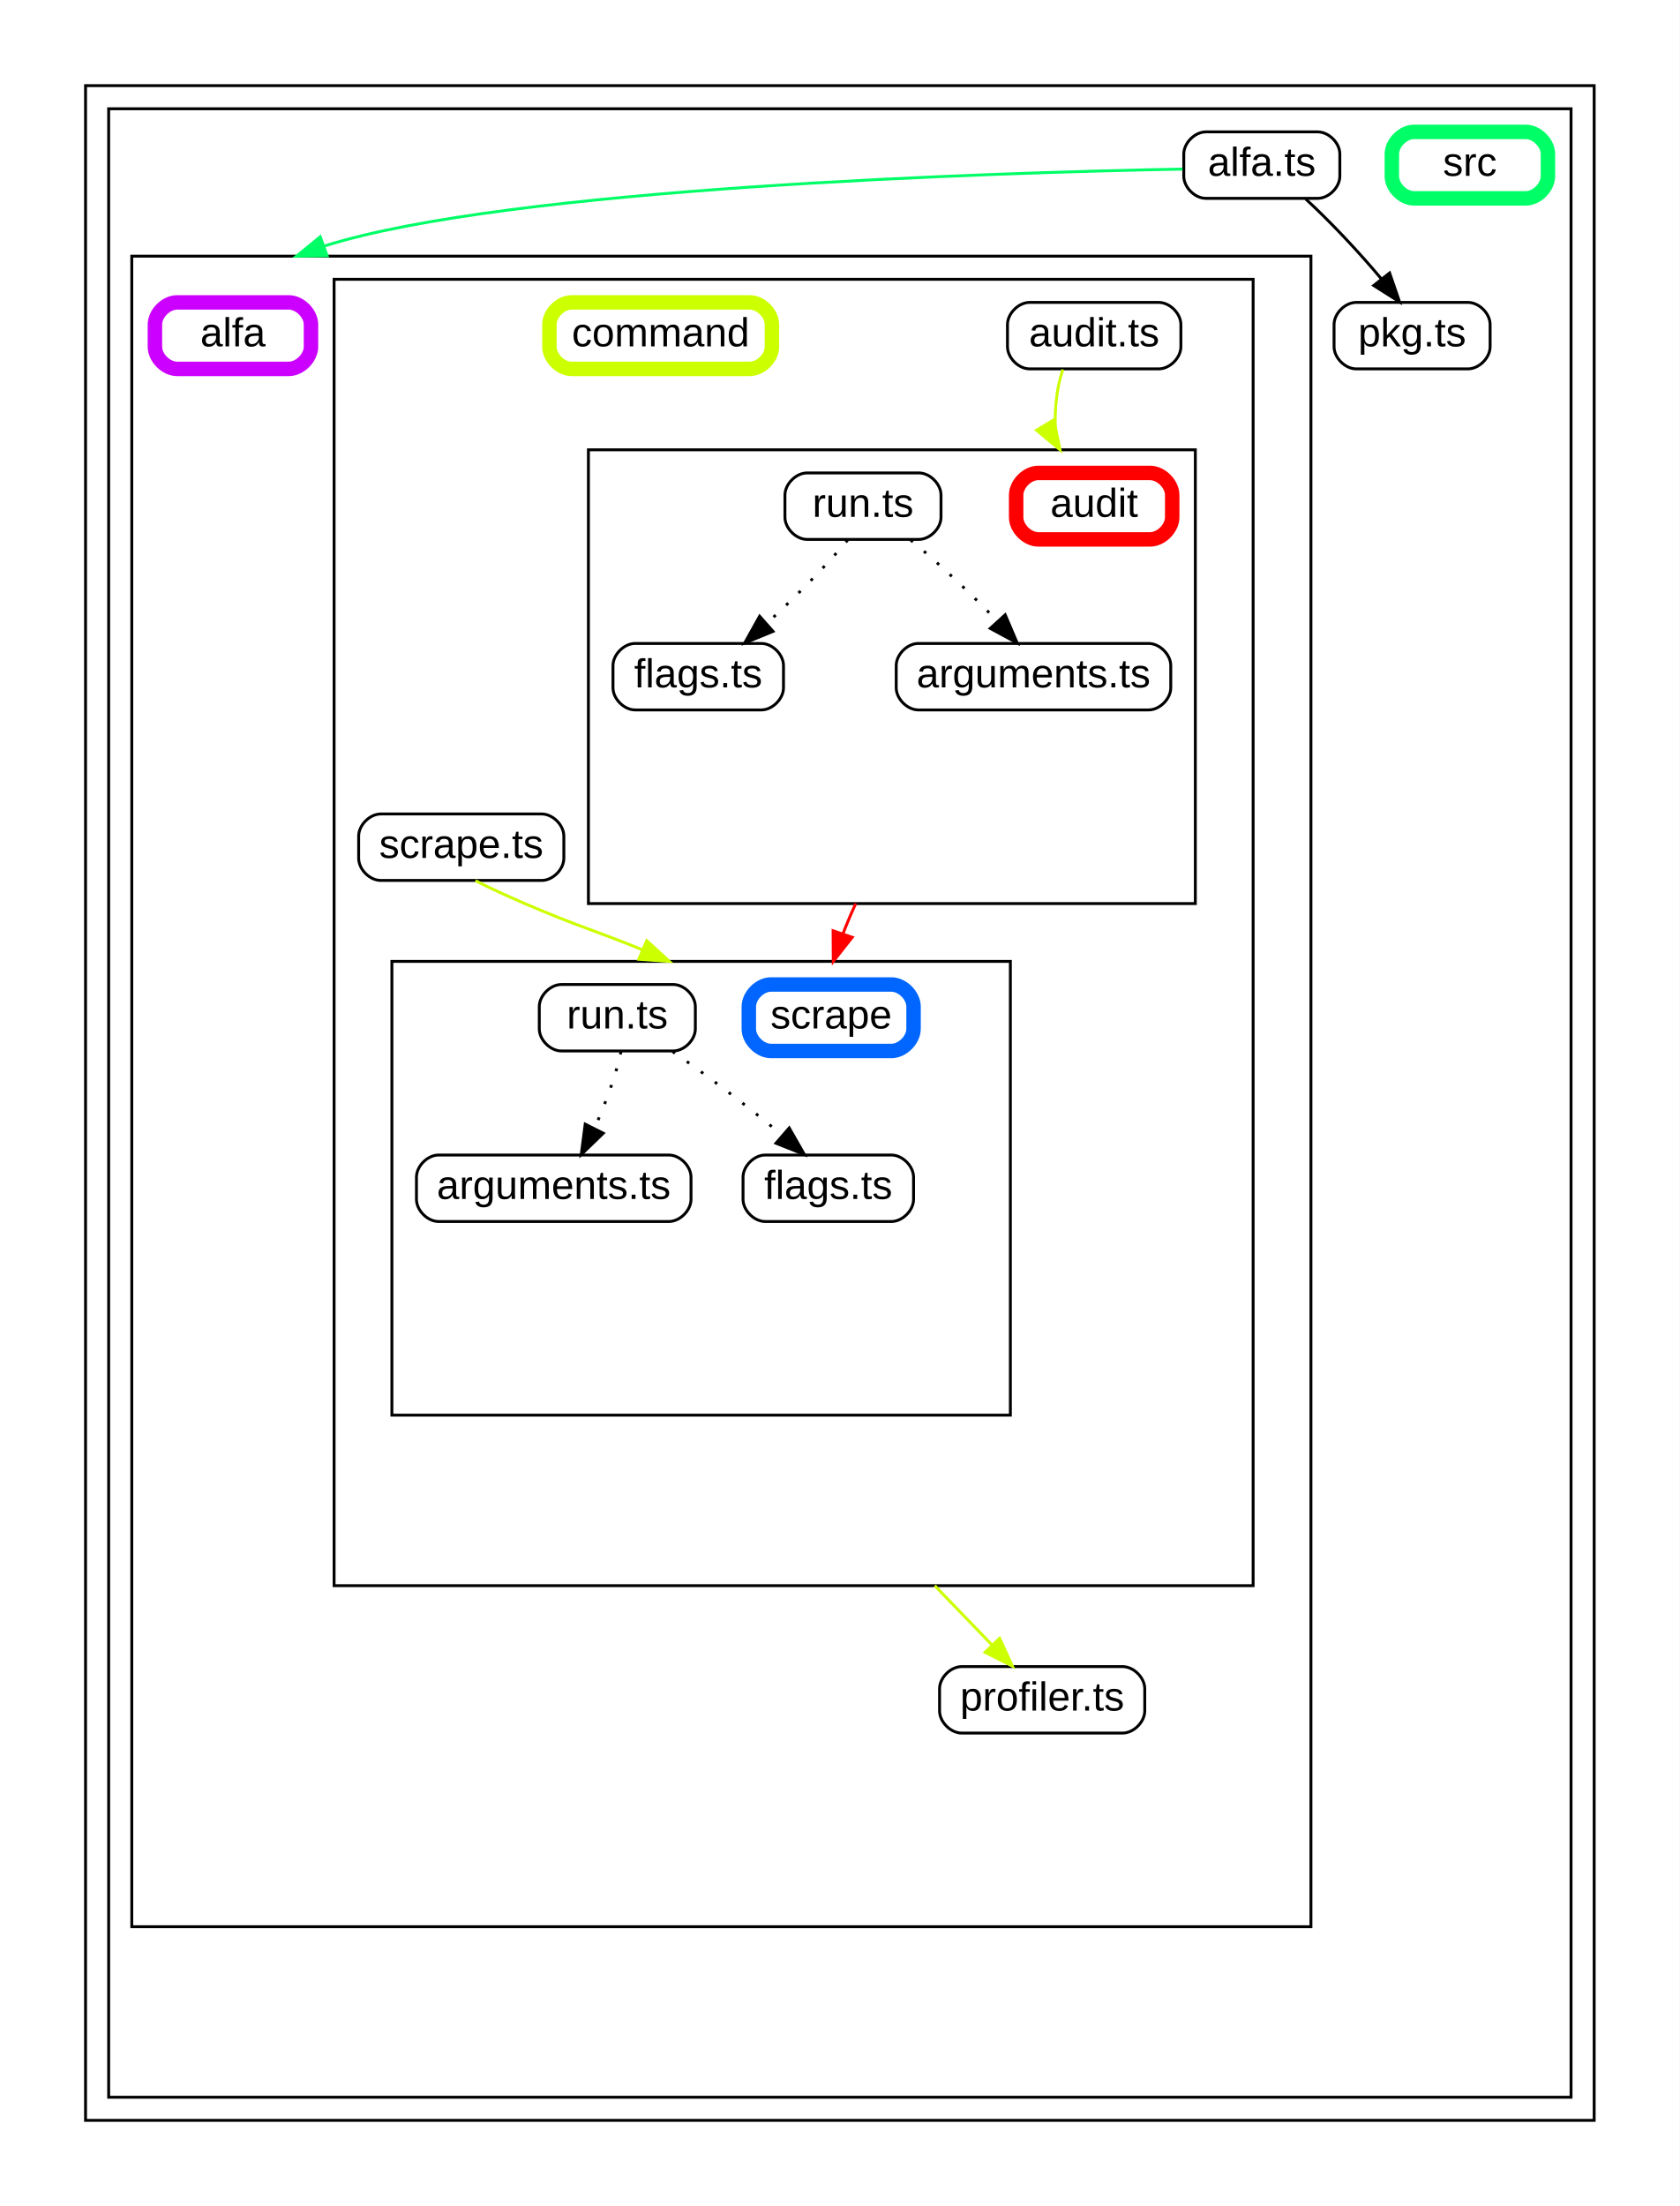
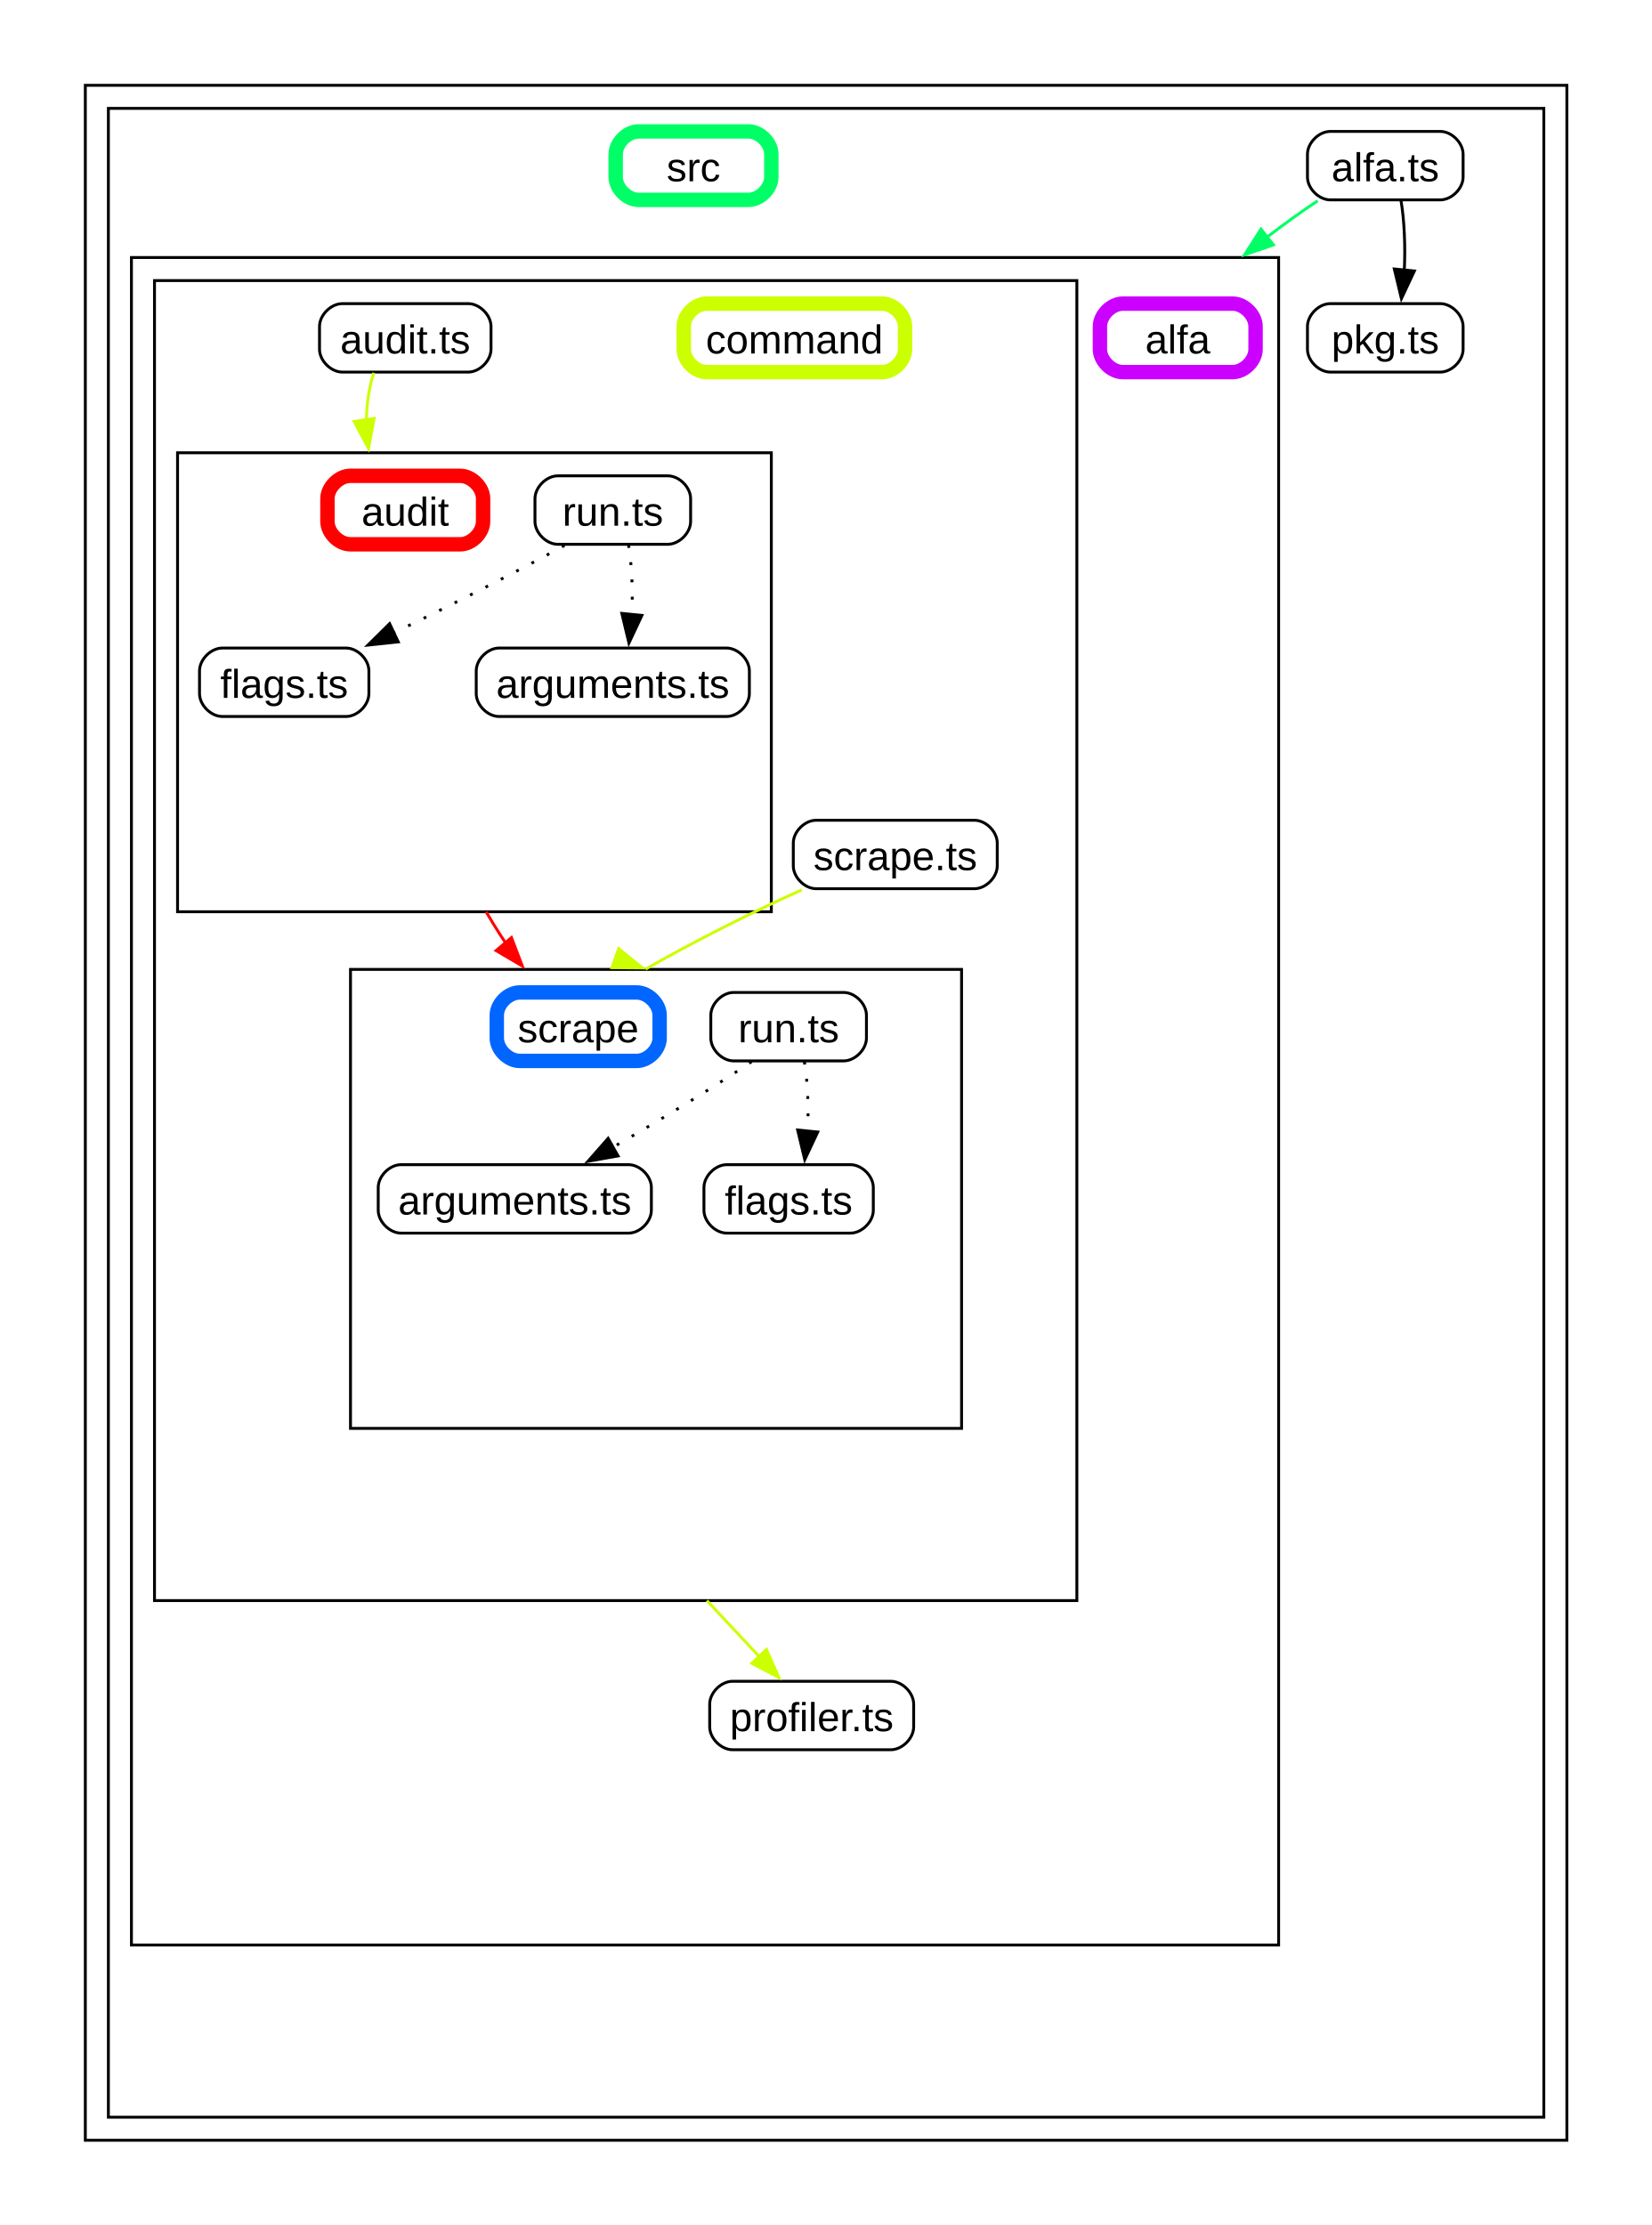
- <svg xmlns="http://www.w3.org/2000/svg" width="581pt" height="763pt" viewBox="0.00 0.00 581.20 763.20">
-   <g id="graph0" class="graph" transform="scale(1 1) rotate(0) translate(21.6 741.6)">
-     <polygon fill="#ffffff" stroke="transparent" points="-21.6,21.6 -21.6,-741.6 559.6,-741.6 559.6,21.6 -21.6,21.6" />
+ <svg xmlns="http://www.w3.org/2000/svg" width="573pt" height="772pt" viewBox="0.00 0.00 573.00 772.00">
+   <g id="graph0" class="graph" transform="scale(1 1) rotate(0) translate(21.6 750.6)">
+     <polygon fill="#ffffff" stroke="none" points="-21.6,21.6 -21.6,-750.6 551.6,-750.6 551.6,21.6 -21.6,21.6" />
    <g id="clust1" class="cluster">
-       <polygon fill="#ffffff" stroke="#000000" points="8,-8 8,-712 530,-712 530,-8 8,-8" />
+       <polygon fill="#ffffff" stroke="#000000" points="8,-8 8,-721 522,-721 522,-8 8,-8" />
    </g>
    <g id="clust2" class="cluster">
-       <polygon fill="#ffffff" stroke="#000000" points="16,-16 16,-704 522,-704 522,-16 16,-16" />
+       <polygon fill="#ffffff" stroke="#000000" points="16,-16 16,-713 514,-713 514,-16 16,-16" />
    </g>
    <g id="clust3" class="cluster">
-       <polygon fill="#ffffff" stroke="#000000" points="24,-75 24,-653 432,-653 432,-75 24,-75" />
+       <polygon fill="#ffffff" stroke="#000000" points="24,-75.75 24,-661.25 422,-661.25 422,-75.75 24,-75.75" />
    </g>
    <g id="clust4" class="cluster">
-       <polygon fill="#ffffff" stroke="#000000" points="94,-193 94,-645 412,-645 412,-193 94,-193" />
+       <polygon fill="#ffffff" stroke="#000000" points="32,-195.25 32,-653.25 352,-653.25 352,-195.25 32,-195.25" />
    </g>
    <g id="clust5" class="cluster">
-       <polygon fill="#ffffff" stroke="#000000" points="114,-252 114,-409 328,-409 328,-252 114,-252" />
+       <polygon fill="#ffffff" stroke="#000000" points="100,-255 100,-414.25 312,-414.25 312,-255 100,-255" />
    </g>
    <g id="clust6" class="cluster">
-       <polygon fill="#ffffff" stroke="#000000" points="182,-429 182,-586 392,-586 392,-429 182,-429" />
+       <polygon fill="#ffffff" stroke="#000000" points="40,-434.25 40,-593.5 246,-593.5 246,-434.25 40,-434.25" />
    </g>
    <g id="node1" class="node">
-       <path fill="none" stroke="#000000" d="M375.83,-519C375.83,-519 296.17,-519 296.17,-519 292.33,-519 288.5,-515.17 288.5,-511.33 288.5,-511.33 288.5,-503.67 288.5,-503.67 288.5,-499.83 292.33,-496 296.17,-496 296.17,-496 375.83,-496 375.83,-496 379.67,-496 383.5,-499.83 383.5,-503.67 383.5,-503.67 383.5,-511.33 383.5,-511.33 383.5,-515.17 379.67,-519 375.83,-519" />
-       <text text-anchor="middle" x="336" y="-503.8" font-family="Arial" font-size="14.00" fill="#000000">arguments.ts</text>
+       <path fill="none" stroke="#000000" d="M230.46,-525.75C230.46,-525.75 151.54,-525.75 151.54,-525.75 147.58,-525.75 143.62,-521.79 143.62,-517.83 143.62,-517.83 143.62,-509.92 143.62,-509.92 143.62,-505.96 147.58,-502 151.54,-502 151.54,-502 230.46,-502 230.46,-502 234.42,-502 238.38,-505.96 238.38,-509.92 238.38,-509.92 238.38,-517.83 238.38,-517.83 238.38,-521.79 234.42,-525.75 230.46,-525.75" />
+       <text xml:space="preserve" text-anchor="middle" x="191" y="-508.45" font-family="Arial" font-size="14.00" fill="#000000">arguments.ts</text>
    </g>
    <g id="node2" class="node">
-       <path fill="none" stroke="#ff0000" stroke-width="5" d="M376.33,-578C376.33,-578 337.67,-578 337.67,-578 333.83,-578 330,-574.17 330,-570.33 330,-570.33 330,-562.67 330,-562.67 330,-558.83 333.83,-555 337.67,-555 337.67,-555 376.33,-555 376.33,-555 380.17,-555 384,-558.83 384,-562.67 384,-562.67 384,-570.33 384,-570.33 384,-574.17 380.17,-578 376.33,-578" />
-       <text text-anchor="middle" x="357" y="-562.8" font-family="Arial" font-size="14.00" fill="#000000">audit</text>
+       <path fill="none" stroke="#ff0000" stroke-width="5" d="M138.08,-585.5C138.08,-585.5 99.92,-585.5 99.92,-585.5 95.96,-585.5 92,-581.54 92,-577.58 92,-577.58 92,-569.67 92,-569.67 92,-565.71 95.96,-561.75 99.92,-561.75 99.92,-561.75 138.08,-561.75 138.08,-561.75 142.04,-561.75 146,-565.71 146,-569.67 146,-569.67 146,-577.58 146,-577.58 146,-581.54 142.04,-585.5 138.08,-585.5" />
+       <text xml:space="preserve" text-anchor="middle" x="119" y="-568.2" font-family="Arial" font-size="14.00" fill="#000000">audit</text>
    </g>
    <g id="node3" class="node">
-       <path fill="none" stroke="#000000" d="M241.83,-519C241.83,-519 198.17,-519 198.17,-519 194.33,-519 190.5,-515.17 190.5,-511.33 190.5,-511.33 190.5,-503.67 190.5,-503.67 190.5,-499.83 194.33,-496 198.17,-496 198.17,-496 241.83,-496 241.83,-496 245.67,-496 249.5,-499.83 249.5,-503.67 249.5,-503.67 249.5,-511.33 249.5,-511.33 249.5,-515.17 245.67,-519 241.83,-519" />
-       <text text-anchor="middle" x="220" y="-503.8" font-family="Arial" font-size="14.00" fill="#000000">flags.ts</text>
+       <path fill="none" stroke="#000000" d="M98.46,-525.75C98.46,-525.75 55.54,-525.75 55.54,-525.75 51.58,-525.75 47.62,-521.79 47.62,-517.83 47.62,-517.83 47.62,-509.92 47.62,-509.92 47.62,-505.96 51.58,-502 55.54,-502 55.54,-502 98.46,-502 98.46,-502 102.42,-502 106.38,-505.96 106.38,-509.92 106.38,-509.92 106.38,-517.83 106.38,-517.83 106.38,-521.79 102.42,-525.75 98.46,-525.75" />
+       <text xml:space="preserve" text-anchor="middle" x="77" y="-508.45" font-family="Arial" font-size="14.00" fill="#000000">flags.ts</text>
    </g>
    <g id="node4" class="node">
-       <path fill="none" stroke="#000000" d="M296.33,-578C296.33,-578 257.67,-578 257.67,-578 253.83,-578 250,-574.17 250,-570.33 250,-570.33 250,-562.67 250,-562.67 250,-558.83 253.83,-555 257.67,-555 257.67,-555 296.33,-555 296.33,-555 300.17,-555 304,-558.83 304,-562.67 304,-562.67 304,-570.33 304,-570.33 304,-574.17 300.17,-578 296.33,-578" />
-       <text text-anchor="middle" x="277" y="-562.8" font-family="Arial" font-size="14.00" fill="#000000">run.ts</text>
+       <path fill="none" stroke="#000000" d="M210.08,-585.5C210.08,-585.5 171.92,-585.5 171.92,-585.5 167.96,-585.5 164,-581.54 164,-577.58 164,-577.58 164,-569.67 164,-569.67 164,-565.71 167.96,-561.75 171.92,-561.75 171.92,-561.75 210.08,-561.75 210.08,-561.75 214.04,-561.75 218,-565.71 218,-569.67 218,-569.67 218,-577.58 218,-577.58 218,-581.54 214.04,-585.5 210.08,-585.5" />
+       <text xml:space="preserve" text-anchor="middle" x="191" y="-568.2" font-family="Arial" font-size="14.00" fill="#000000">run.ts</text>
    </g>
    <g id="edge58" class="edge">
-       <path fill="none" stroke="black" stroke-dasharray="1,5" d="M293.51,-554.78C303.05,-546.9 314.65,-535.99 323.45,-526.75" />
-       <polygon fill="black" stroke="black" points="326.21,-528.92 330.36,-519.17 321.03,-524.21 326.21,-528.92" />
+       <path fill="none" stroke="black" stroke-dasharray="1,5" d="M196.46,-561.49C197.62,-554.62 198,-545.56 197.6,-537.26" />
+       <polygon fill="black" stroke="black" points="201.1,-537.08 196.6,-527.48 194.13,-537.78 201.1,-537.08" />
    </g>
    <g id="edge60" class="edge">
-       <path fill="none" stroke="black" stroke-dasharray="1,5" d="M271.69,-554.78C264.99,-546.66 253.95,-535.33 243.69,-525.92" />
-       <polygon fill="black" stroke="black" points="245.88,-523.18 236.08,-519.17 241.24,-528.42 245.88,-523.18" />
+       <path fill="none" stroke="black" stroke-dasharray="1,5" d="M174.23,-561.35C158.57,-552.69 134.92,-540.6 114.81,-530.93" />
+       <polygon fill="black" stroke="black" points="116.57,-527.89 106.04,-526.77 113.57,-534.22 116.57,-527.89" />
    </g>
    <g id="node10" class="node">
-       <path fill="none" stroke="#000000" d="M366.83,-165C366.83,-165 311.17,-165 311.17,-165 307.33,-165 303.5,-161.17 303.5,-157.33 303.5,-157.33 303.5,-149.67 303.5,-149.67 303.5,-145.83 307.33,-142 311.17,-142 311.17,-142 366.83,-142 366.83,-142 370.67,-142 374.5,-145.83 374.5,-149.67 374.5,-149.67 374.5,-157.33 374.5,-157.33 374.5,-161.17 370.67,-165 366.83,-165" />
-       <text text-anchor="middle" x="339" y="-149.8" font-family="Arial" font-size="14.00" fill="#000000">profiler.ts</text>
+       <path fill="none" stroke="#000000" d="M287.46,-167.25C287.46,-167.25 232.54,-167.25 232.54,-167.25 228.58,-167.25 224.62,-163.29 224.62,-159.33 224.62,-159.33 224.62,-151.42 224.62,-151.42 224.62,-147.46 228.58,-143.5 232.54,-143.5 232.54,-143.5 287.46,-143.5 287.46,-143.5 291.42,-143.5 295.38,-147.46 295.38,-151.42 295.38,-151.42 295.38,-159.33 295.38,-159.33 295.38,-163.29 291.42,-167.25 287.46,-167.25" />
+       <text xml:space="preserve" text-anchor="middle" x="260" y="-149.95" font-family="Arial" font-size="14.00" fill="#000000">profiler.ts</text>
    </g>
    <g id="node5" class="node">
-       <path fill="none" stroke="#000000" d="M209.83,-342C209.83,-342 130.17,-342 130.17,-342 126.33,-342 122.5,-338.17 122.5,-334.33 122.5,-334.33 122.5,-326.67 122.5,-326.67 122.5,-322.83 126.33,-319 130.17,-319 130.17,-319 209.83,-319 209.83,-319 213.67,-319 217.5,-322.83 217.5,-326.67 217.5,-326.67 217.5,-334.33 217.5,-334.33 217.5,-338.17 213.67,-342 209.83,-342" />
-       <text text-anchor="middle" x="170" y="-326.8" font-family="Arial" font-size="14.00" fill="#000000">arguments.ts</text>
+       <path fill="none" stroke="#000000" d="M196.46,-346.5C196.46,-346.5 117.54,-346.5 117.54,-346.5 113.58,-346.5 109.62,-342.54 109.62,-338.58 109.62,-338.58 109.62,-330.67 109.62,-330.67 109.62,-326.71 113.58,-322.75 117.54,-322.75 117.54,-322.75 196.46,-322.75 196.46,-322.75 200.42,-322.75 204.38,-326.71 204.38,-330.67 204.38,-330.67 204.38,-338.58 204.38,-338.58 204.38,-342.54 200.42,-346.5 196.46,-346.5" />
+       <text xml:space="preserve" text-anchor="middle" x="157" y="-329.2" font-family="Arial" font-size="14.00" fill="#000000">arguments.ts</text>
    </g>
    <g id="node6" class="node">
-       <path fill="none" stroke="#0066ff" stroke-width="5" d="M286.83,-401C286.83,-401 245.17,-401 245.17,-401 241.33,-401 237.5,-397.17 237.5,-393.33 237.5,-393.33 237.5,-385.67 237.5,-385.67 237.5,-381.83 241.33,-378 245.17,-378 245.17,-378 286.83,-378 286.83,-378 290.67,-378 294.5,-381.83 294.5,-385.67 294.5,-385.67 294.5,-393.33 294.5,-393.33 294.5,-397.17 290.67,-401 286.83,-401" />
-       <text text-anchor="middle" x="266" y="-385.8" font-family="Arial" font-size="14.00" fill="#000000">scrape</text>
+       <path fill="none" stroke="#0066ff" stroke-width="5" d="M199.33,-406.25C199.33,-406.25 158.67,-406.25 158.67,-406.25 154.71,-406.25 150.75,-402.29 150.75,-398.33 150.75,-398.33 150.75,-390.42 150.75,-390.42 150.75,-386.46 154.71,-382.5 158.67,-382.5 158.67,-382.5 199.33,-382.5 199.33,-382.5 203.29,-382.5 207.25,-386.46 207.25,-390.42 207.25,-390.42 207.25,-398.33 207.25,-398.33 207.25,-402.29 203.29,-406.25 199.33,-406.25" />
+       <text xml:space="preserve" text-anchor="middle" x="179" y="-388.95" font-family="Arial" font-size="14.00" fill="#000000">scrape</text>
    </g>
    <g id="node7" class="node">
-       <path fill="none" stroke="#000000" d="M286.83,-342C286.83,-342 243.17,-342 243.17,-342 239.33,-342 235.5,-338.17 235.5,-334.33 235.5,-334.33 235.5,-326.67 235.5,-326.67 235.5,-322.83 239.33,-319 243.17,-319 243.17,-319 286.83,-319 286.83,-319 290.67,-319 294.5,-322.83 294.5,-326.67 294.5,-326.67 294.5,-334.33 294.5,-334.33 294.5,-338.17 290.67,-342 286.83,-342" />
-       <text text-anchor="middle" x="265" y="-326.8" font-family="Arial" font-size="14.00" fill="#000000">flags.ts</text>
+       <path fill="none" stroke="#000000" d="M273.46,-346.5C273.46,-346.5 230.54,-346.5 230.54,-346.5 226.58,-346.5 222.62,-342.54 222.62,-338.58 222.62,-338.58 222.62,-330.67 222.62,-330.67 222.62,-326.71 226.58,-322.75 230.54,-322.75 230.54,-322.75 273.46,-322.75 273.46,-322.75 277.42,-322.75 281.38,-326.71 281.38,-330.67 281.38,-330.67 281.38,-338.58 281.38,-338.58 281.38,-342.54 277.42,-346.5 273.46,-346.5" />
+       <text xml:space="preserve" text-anchor="middle" x="252" y="-329.2" font-family="Arial" font-size="14.00" fill="#000000">flags.ts</text>
    </g>
    <g id="node8" class="node">
-       <path fill="none" stroke="#000000" d="M211.33,-401C211.33,-401 172.67,-401 172.67,-401 168.83,-401 165,-397.17 165,-393.33 165,-393.33 165,-385.67 165,-385.67 165,-381.83 168.83,-378 172.67,-378 172.67,-378 211.33,-378 211.33,-378 215.17,-378 219,-381.83 219,-385.67 219,-385.67 219,-393.33 219,-393.33 219,-397.17 215.17,-401 211.33,-401" />
-       <text text-anchor="middle" x="192" y="-385.8" font-family="Arial" font-size="14.00" fill="#000000">run.ts</text>
+       <path fill="none" stroke="#000000" d="M271.08,-406.25C271.08,-406.25 232.92,-406.25 232.92,-406.25 228.96,-406.25 225,-402.29 225,-398.33 225,-398.33 225,-390.42 225,-390.42 225,-386.46 228.96,-382.5 232.92,-382.5 232.92,-382.5 271.08,-382.5 271.08,-382.5 275.04,-382.5 279,-386.46 279,-390.42 279,-390.42 279,-398.33 279,-398.33 279,-402.29 275.04,-406.25 271.08,-406.25" />
+       <text xml:space="preserve" text-anchor="middle" x="252" y="-388.95" font-family="Arial" font-size="14.00" fill="#000000">run.ts</text>
    </g>
    <g id="edge53" class="edge">
-       <path fill="none" stroke="black" stroke-dasharray="1,5" d="M193.27,-377.78C191.7,-370.29 188.11,-360.09 184.04,-351.16" />
-       <polygon fill="black" stroke="black" points="187.14,-349.54 179.52,-342.17 180.89,-352.68 187.14,-349.54" />
+       <path fill="none" stroke="black" stroke-dasharray="1,5" d="M239.14,-382.24C226.72,-373.83 207.73,-362.13 191.07,-352.56" />
+       <polygon fill="black" stroke="black" points="192.82,-349.53 182.39,-347.67 189.38,-355.63 192.82,-349.53" />
    </g>
    <g id="edge55" class="edge">
-       <path fill="none" stroke="black" stroke-dasharray="1,5" d="M211.14,-377.78C222.97,-369.66 237.76,-358.33 248.97,-348.92" />
-       <polygon fill="black" stroke="black" points="251.48,-351.37 256.73,-342.17 246.89,-346.09 251.48,-351.37" />
+       <path fill="none" stroke="black" stroke-dasharray="1,5" d="M257.46,-382.24C258.62,-375.37 259,-366.31 258.6,-358.01" />
+       <polygon fill="black" stroke="black" points="262.1,-357.83 257.6,-348.23 255.13,-358.53 262.1,-357.83" />
    </g>
    <g id="edge56" class="edge">
-       <path fill="none" stroke="#ff0000" d="M274.49,-429C271.82,-423.26 269.31,-416.89 267.41,-411.02" />
-       <polygon fill="#ff0000" stroke="#ff0000" points="273.28,-417.32 266.72,-409 266.66,-419.59 273.28,-417.32" />
+       <path fill="none" stroke="#ff0000" d="M147.04,-434.25C150.16,-428.89 153.96,-423 157.89,-417.46" />
+       <polygon fill="#ff0000" stroke="#ff0000" points="155.84,-425.3 159.62,-415.41 150.49,-420.78 155.84,-425.3" />
    </g>
    <g id="edge63" class="edge">
-       <path fill="none" stroke="#ccff00" d="M301.85,-193C308.2,-186.42 315.35,-179.01 321.66,-172.47" />
-       <polygon fill="#ccff00" stroke="#ccff00" points="324.28,-174.8 328.7,-165.17 319.24,-169.94 324.28,-174.8" />
+       <path fill="none" stroke="#ccff00" d="M223.65,-195.25C229.53,-188.96 236.1,-181.94 242.01,-175.61" />
+       <polygon fill="#ccff00" stroke="#ccff00" points="244.31,-178.28 248.59,-168.58 239.2,-173.49 244.31,-178.28" />
    </g>
    <g id="node12" class="node">
-       <path fill="none" stroke="#000000" d="M379.33,-637C379.33,-637 334.67,-637 334.67,-637 330.83,-637 327,-633.17 327,-629.33 327,-629.33 327,-621.67 327,-621.67 327,-617.83 330.83,-614 334.67,-614 334.67,-614 379.33,-614 379.33,-614 383.17,-614 387,-617.83 387,-621.67 387,-621.67 387,-629.33 387,-629.33 387,-633.17 383.17,-637 379.33,-637" />
-       <text text-anchor="middle" x="357" y="-621.8" font-family="Arial" font-size="14.00" fill="#000000">audit.ts</text>
+       <path fill="none" stroke="#000000" d="M140.83,-645.25C140.83,-645.25 97.17,-645.25 97.17,-645.25 93.21,-645.25 89.25,-641.29 89.25,-637.33 89.25,-637.33 89.25,-629.42 89.25,-629.42 89.25,-625.46 93.21,-621.5 97.17,-621.5 97.17,-621.5 140.83,-621.5 140.83,-621.5 144.79,-621.5 148.75,-625.46 148.75,-629.42 148.75,-629.42 148.75,-637.33 148.75,-637.33 148.75,-641.29 144.79,-645.25 140.83,-645.25" />
+       <text xml:space="preserve" text-anchor="middle" x="119" y="-627.95" font-family="Arial" font-size="14.00" fill="#000000">audit.ts</text>
    </g>
    <g id="edge46" class="edge">
-       <path fill="none" stroke="#ccff00" d="M346.18,-613.78C343.64,-606.53 342.9,-596.74 343.98,-588.02" />
-       <polygon fill="#ccff00" stroke="#ccff00" points="343.05,-596.38 345.19,-586 337.05,-592.78 343.05,-596.38" />
+       <path fill="none" stroke="#ccff00" d="M108.08,-621.24C105.94,-614.88 105.13,-606.66 105.65,-598.89" />
+       <polygon fill="#ccff00" stroke="#ccff00" points="108.2,-605.41 106.25,-595 101.28,-604.36 108.2,-605.41" />
    </g>
    <g id="node13" class="node">
-       <path fill="none" stroke="#cc00ff" stroke-width="5" d="M78.33,-637C78.33,-637 39.67,-637 39.67,-637 35.83,-637 32,-633.17 32,-629.33 32,-629.33 32,-621.67 32,-621.67 32,-617.83 35.83,-614 39.67,-614 39.67,-614 78.33,-614 78.33,-614 82.17,-614 86,-617.83 86,-621.67 86,-621.67 86,-629.33 86,-629.33 86,-633.17 82.17,-637 78.33,-637" />
-       <text text-anchor="middle" x="59" y="-621.8" font-family="Arial" font-size="14.00" fill="#000000">alfa</text>
+       <path fill="none" stroke="#cc00ff" stroke-width="5" d="M406.08,-645.25C406.08,-645.25 367.92,-645.25 367.92,-645.25 363.96,-645.25 360,-641.29 360,-637.33 360,-637.33 360,-629.42 360,-629.42 360,-625.46 363.96,-621.5 367.92,-621.5 367.92,-621.5 406.08,-621.5 406.08,-621.5 410.04,-621.5 414,-625.46 414,-629.42 414,-629.42 414,-637.33 414,-637.33 414,-641.29 410.04,-645.25 406.08,-645.25" />
+       <text xml:space="preserve" text-anchor="middle" x="387" y="-627.95" font-family="Arial" font-size="14.00" fill="#000000">alfa</text>
    </g>
    <g id="node14" class="node">
-       <path fill="none" stroke="#000000" d="M165.83,-460C165.83,-460 110.17,-460 110.17,-460 106.33,-460 102.5,-456.17 102.5,-452.33 102.5,-452.33 102.5,-444.67 102.5,-444.67 102.5,-440.83 106.33,-437 110.17,-437 110.17,-437 165.83,-437 165.83,-437 169.67,-437 173.5,-440.83 173.5,-444.67 173.5,-444.67 173.5,-452.33 173.5,-452.33 173.5,-456.17 169.67,-460 165.83,-460" />
-       <text text-anchor="middle" x="138" y="-444.8" font-family="Arial" font-size="14.00" fill="#000000">scrape.ts</text>
+       <path fill="none" stroke="#000000" d="M316.46,-466C316.46,-466 261.54,-466 261.54,-466 257.58,-466 253.62,-462.04 253.62,-458.08 253.62,-458.08 253.62,-450.17 253.62,-450.17 253.62,-446.21 257.58,-442.25 261.54,-442.25 261.54,-442.25 316.46,-442.25 316.46,-442.25 320.42,-442.25 324.38,-446.21 324.38,-450.17 324.38,-450.17 324.38,-458.08 324.38,-458.08 324.38,-462.04 320.42,-466 316.46,-466" />
+       <text xml:space="preserve" text-anchor="middle" x="289" y="-448.7" font-family="Arial" font-size="14.00" fill="#000000">scrape.ts</text>
    </g>
    <g id="edge49" class="edge">
-       <path fill="none" stroke="#ccff00" d="M142.92,-436.92C148.06,-434.27 154.24,-431.48 160,-429 178.55,-421.01 185.81,-419.16 200.77,-412.96" />
-       <polygon fill="#ccff00" stroke="#ccff00" points="202.19,-416.16 210,-409 199.43,-409.73 202.19,-416.16" />
+       <path fill="none" stroke="#ccff00" d="M256.57,-441.85C239.09,-434.04 218.33,-423.46 202.39,-414.36" />
+       <polygon fill="#ccff00" stroke="#ccff00" points="193.05,-421.44 201.28,-414.76 190.68,-414.85 193.05,-421.44" />
    </g>
    <g id="node15" class="node">
-       <path fill="none" stroke="#000000" d="M486.33,-637C486.33,-637 447.67,-637 447.67,-637 443.83,-637 440,-633.17 440,-629.33 440,-629.33 440,-621.67 440,-621.67 440,-617.83 443.83,-614 447.67,-614 447.67,-614 486.33,-614 486.33,-614 490.17,-614 494,-617.83 494,-621.67 494,-621.67 494,-629.33 494,-629.33 494,-633.17 490.17,-637 486.33,-637" />
-       <text text-anchor="middle" x="467" y="-621.8" font-family="Arial" font-size="14.00" fill="#000000">pkg.ts</text>
+       <path fill="none" stroke="#000000" d="M478.08,-645.25C478.08,-645.25 439.92,-645.25 439.92,-645.25 435.96,-645.25 432,-641.29 432,-637.33 432,-637.33 432,-629.42 432,-629.42 432,-625.46 435.96,-621.5 439.92,-621.5 439.92,-621.5 478.08,-621.5 478.08,-621.5 482.04,-621.5 486,-625.46 486,-629.42 486,-629.42 486,-637.33 486,-637.33 486,-641.29 482.04,-645.25 478.08,-645.25" />
+       <text xml:space="preserve" text-anchor="middle" x="459" y="-627.95" font-family="Arial" font-size="14.00" fill="#000000">pkg.ts</text>
    </g>
    <g id="node17" class="node">
-       <path fill="none" stroke="#00ff66" stroke-width="5" d="M506.33,-696C506.33,-696 467.67,-696 467.67,-696 463.83,-696 460,-692.17 460,-688.33 460,-688.33 460,-680.67 460,-680.67 460,-676.83 463.83,-673 467.67,-673 467.67,-673 506.33,-673 506.33,-673 510.17,-673 514,-676.83 514,-680.67 514,-680.67 514,-688.33 514,-688.33 514,-692.17 510.17,-696 506.33,-696" />
-       <text text-anchor="middle" x="487" y="-680.8" font-family="Arial" font-size="14.00" fill="#000000">src</text>
+       <path fill="none" stroke="#00ff66" stroke-width="5" d="M238.08,-705C238.08,-705 199.92,-705 199.92,-705 195.96,-705 192,-701.04 192,-697.08 192,-697.08 192,-689.17 192,-689.17 192,-685.21 195.96,-681.25 199.92,-681.25 199.92,-681.25 238.08,-681.25 238.08,-681.25 242.04,-681.25 246,-685.21 246,-689.17 246,-689.17 246,-697.08 246,-697.08 246,-701.04 242.04,-705 238.08,-705" />
+       <text xml:space="preserve" text-anchor="middle" x="219" y="-687.7" font-family="Arial" font-size="14.00" fill="#000000">src</text>
    </g>
    <g id="node18" class="node">
-       <path fill="none" stroke="#000000" d="M434.33,-696C434.33,-696 395.67,-696 395.67,-696 391.83,-696 388,-692.17 388,-688.33 388,-688.33 388,-680.67 388,-680.67 388,-676.83 391.83,-673 395.67,-673 395.67,-673 434.33,-673 434.33,-673 438.17,-673 442,-676.83 442,-680.67 442,-680.67 442,-688.33 442,-688.33 442,-692.17 438.17,-696 434.33,-696" />
-       <text text-anchor="middle" x="415" y="-680.8" font-family="Arial" font-size="14.00" fill="#000000">alfa.ts</text>
+       <path fill="none" stroke="#000000" d="M478.08,-705C478.08,-705 439.92,-705 439.92,-705 435.96,-705 432,-701.04 432,-697.08 432,-697.08 432,-689.17 432,-689.17 432,-685.21 435.96,-681.25 439.92,-681.25 439.92,-681.25 478.08,-681.25 478.08,-681.25 482.04,-681.25 486,-685.21 486,-689.17 486,-689.17 486,-697.08 486,-697.08 486,-701.04 482.04,-705 478.08,-705" />
+       <text xml:space="preserve" text-anchor="middle" x="459" y="-687.7" font-family="Arial" font-size="14.00" fill="#000000">alfa.ts</text>
    </g>
    <g id="edge64" class="edge">
-       <path fill="none" stroke="#00ff66" d="M387.57,-683.13C321.33,-681.88 154.43,-676.68 90.66,-656.51" />
-       <polygon fill="#00ff66" stroke="#00ff66" points="91.59,-653.13 81,-653 89.2,-659.7 91.59,-653.13" />
+       <path fill="none" stroke="#00ff66" d="M435.55,-680.93C429.84,-677.16 423.77,-672.75 417.92,-668.27" />
+       <polygon fill="#00ff66" stroke="#00ff66" points="420.21,-665.62 410.19,-662.19 415.88,-671.12 420.21,-665.62" />
    </g>
    <g id="edge67" class="edge">
-       <path fill="none" stroke="black" d="M430.19,-672.78C438.68,-664.98 448.82,-654.21 456.46,-645.03" />
-       <polygon fill="black" stroke="black" points="459.22,-647.19 462.67,-637.17 453.72,-642.85 459.22,-647.19" />
+       <path fill="none" stroke="black" d="M464.46,-680.99C465.62,-674.12 466,-665.06 465.6,-656.76" />
+       <polygon fill="black" stroke="black" points="469.1,-656.58 464.6,-646.98 462.13,-657.28 469.1,-656.58" />
    </g>
    <g id="node20" class="node">
-       <path fill="none" stroke="#ccff00" stroke-width="5" d="M237.83,-637C237.83,-637 176.17,-637 176.17,-637 172.33,-637 168.5,-633.17 168.5,-629.33 168.5,-629.33 168.5,-621.67 168.5,-621.67 168.5,-617.83 172.33,-614 176.17,-614 176.17,-614 237.83,-614 237.83,-614 241.67,-614 245.5,-617.83 245.5,-621.67 245.5,-621.67 245.5,-629.33 245.5,-629.33 245.5,-633.17 241.67,-637 237.83,-637" />
-       <text text-anchor="middle" x="207" y="-621.8" font-family="Arial" font-size="14.00" fill="#000000">command</text>
+       <path fill="none" stroke="#ccff00" stroke-width="5" d="M284.46,-645.25C284.46,-645.25 223.54,-645.25 223.54,-645.25 219.58,-645.25 215.62,-641.29 215.62,-637.33 215.62,-637.33 215.62,-629.42 215.62,-629.42 215.62,-625.46 219.58,-621.5 223.54,-621.5 223.54,-621.5 284.46,-621.5 284.46,-621.5 288.42,-621.5 292.38,-625.46 292.38,-629.42 292.38,-629.42 292.38,-637.33 292.38,-637.33 292.38,-641.29 288.42,-645.25 284.46,-645.25" />
+       <text xml:space="preserve" text-anchor="middle" x="254" y="-627.95" font-family="Arial" font-size="14.00" fill="#000000">command</text>
    </g>
  </g>
</svg>
